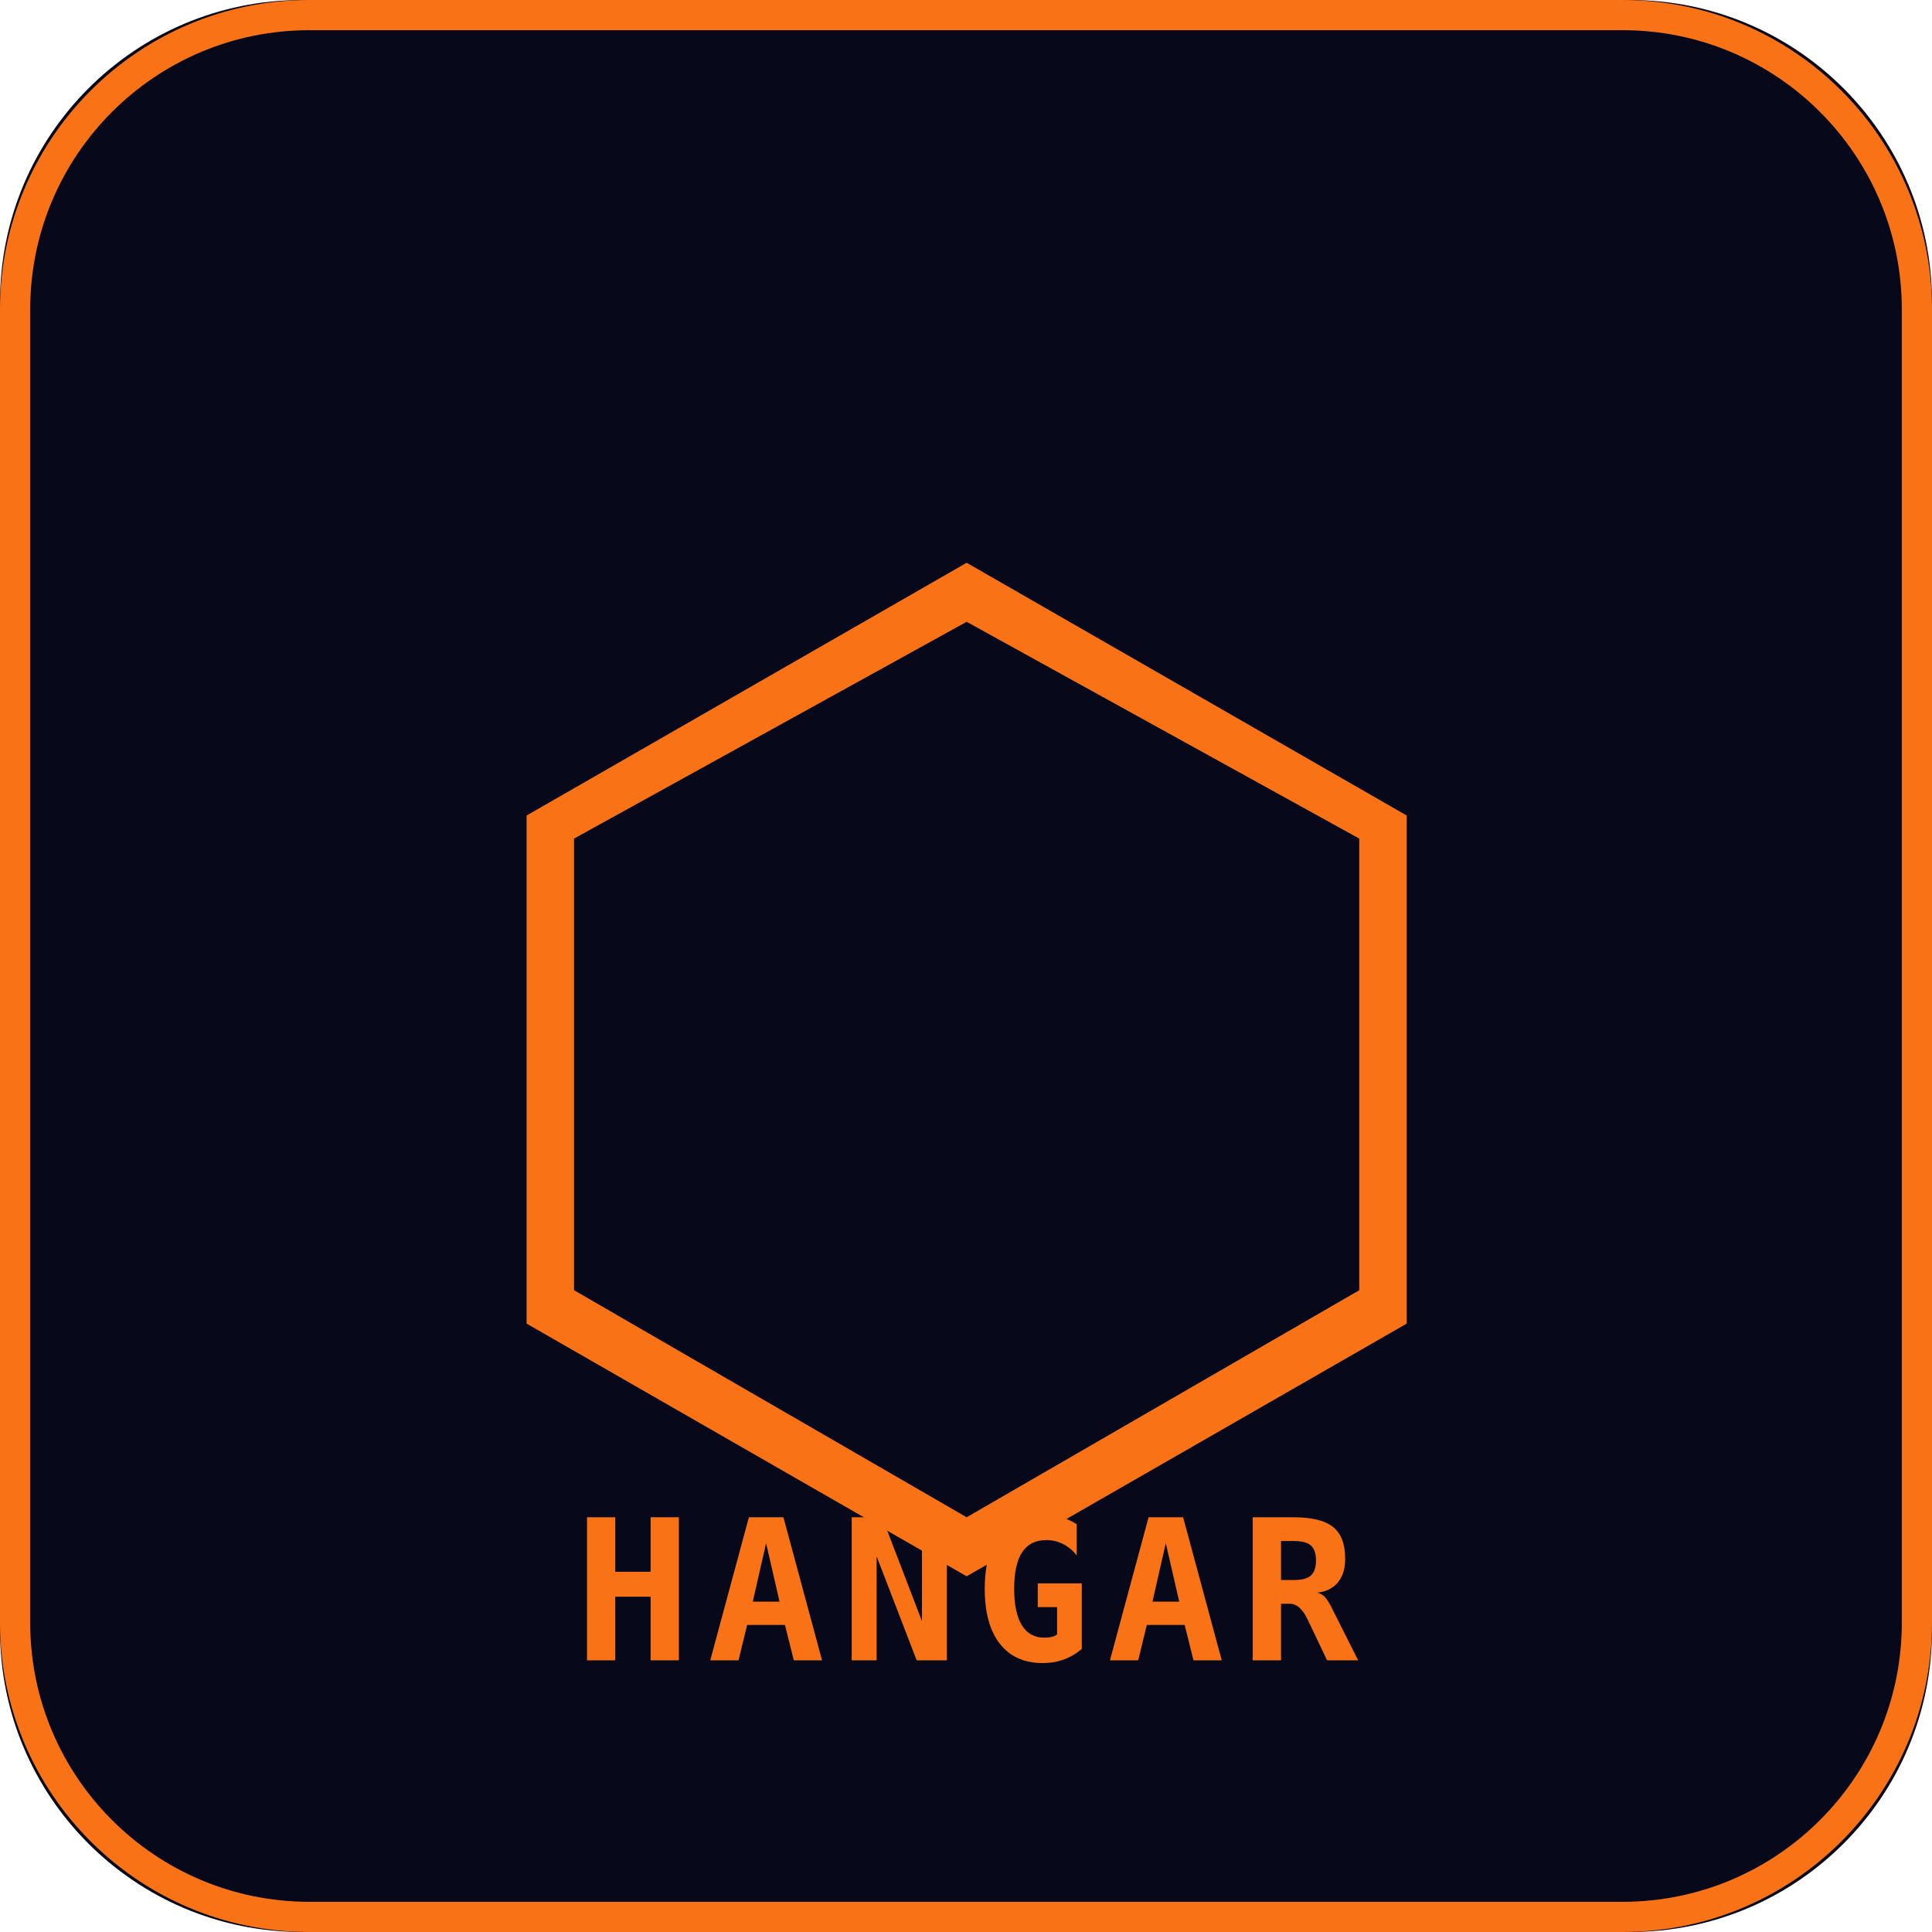
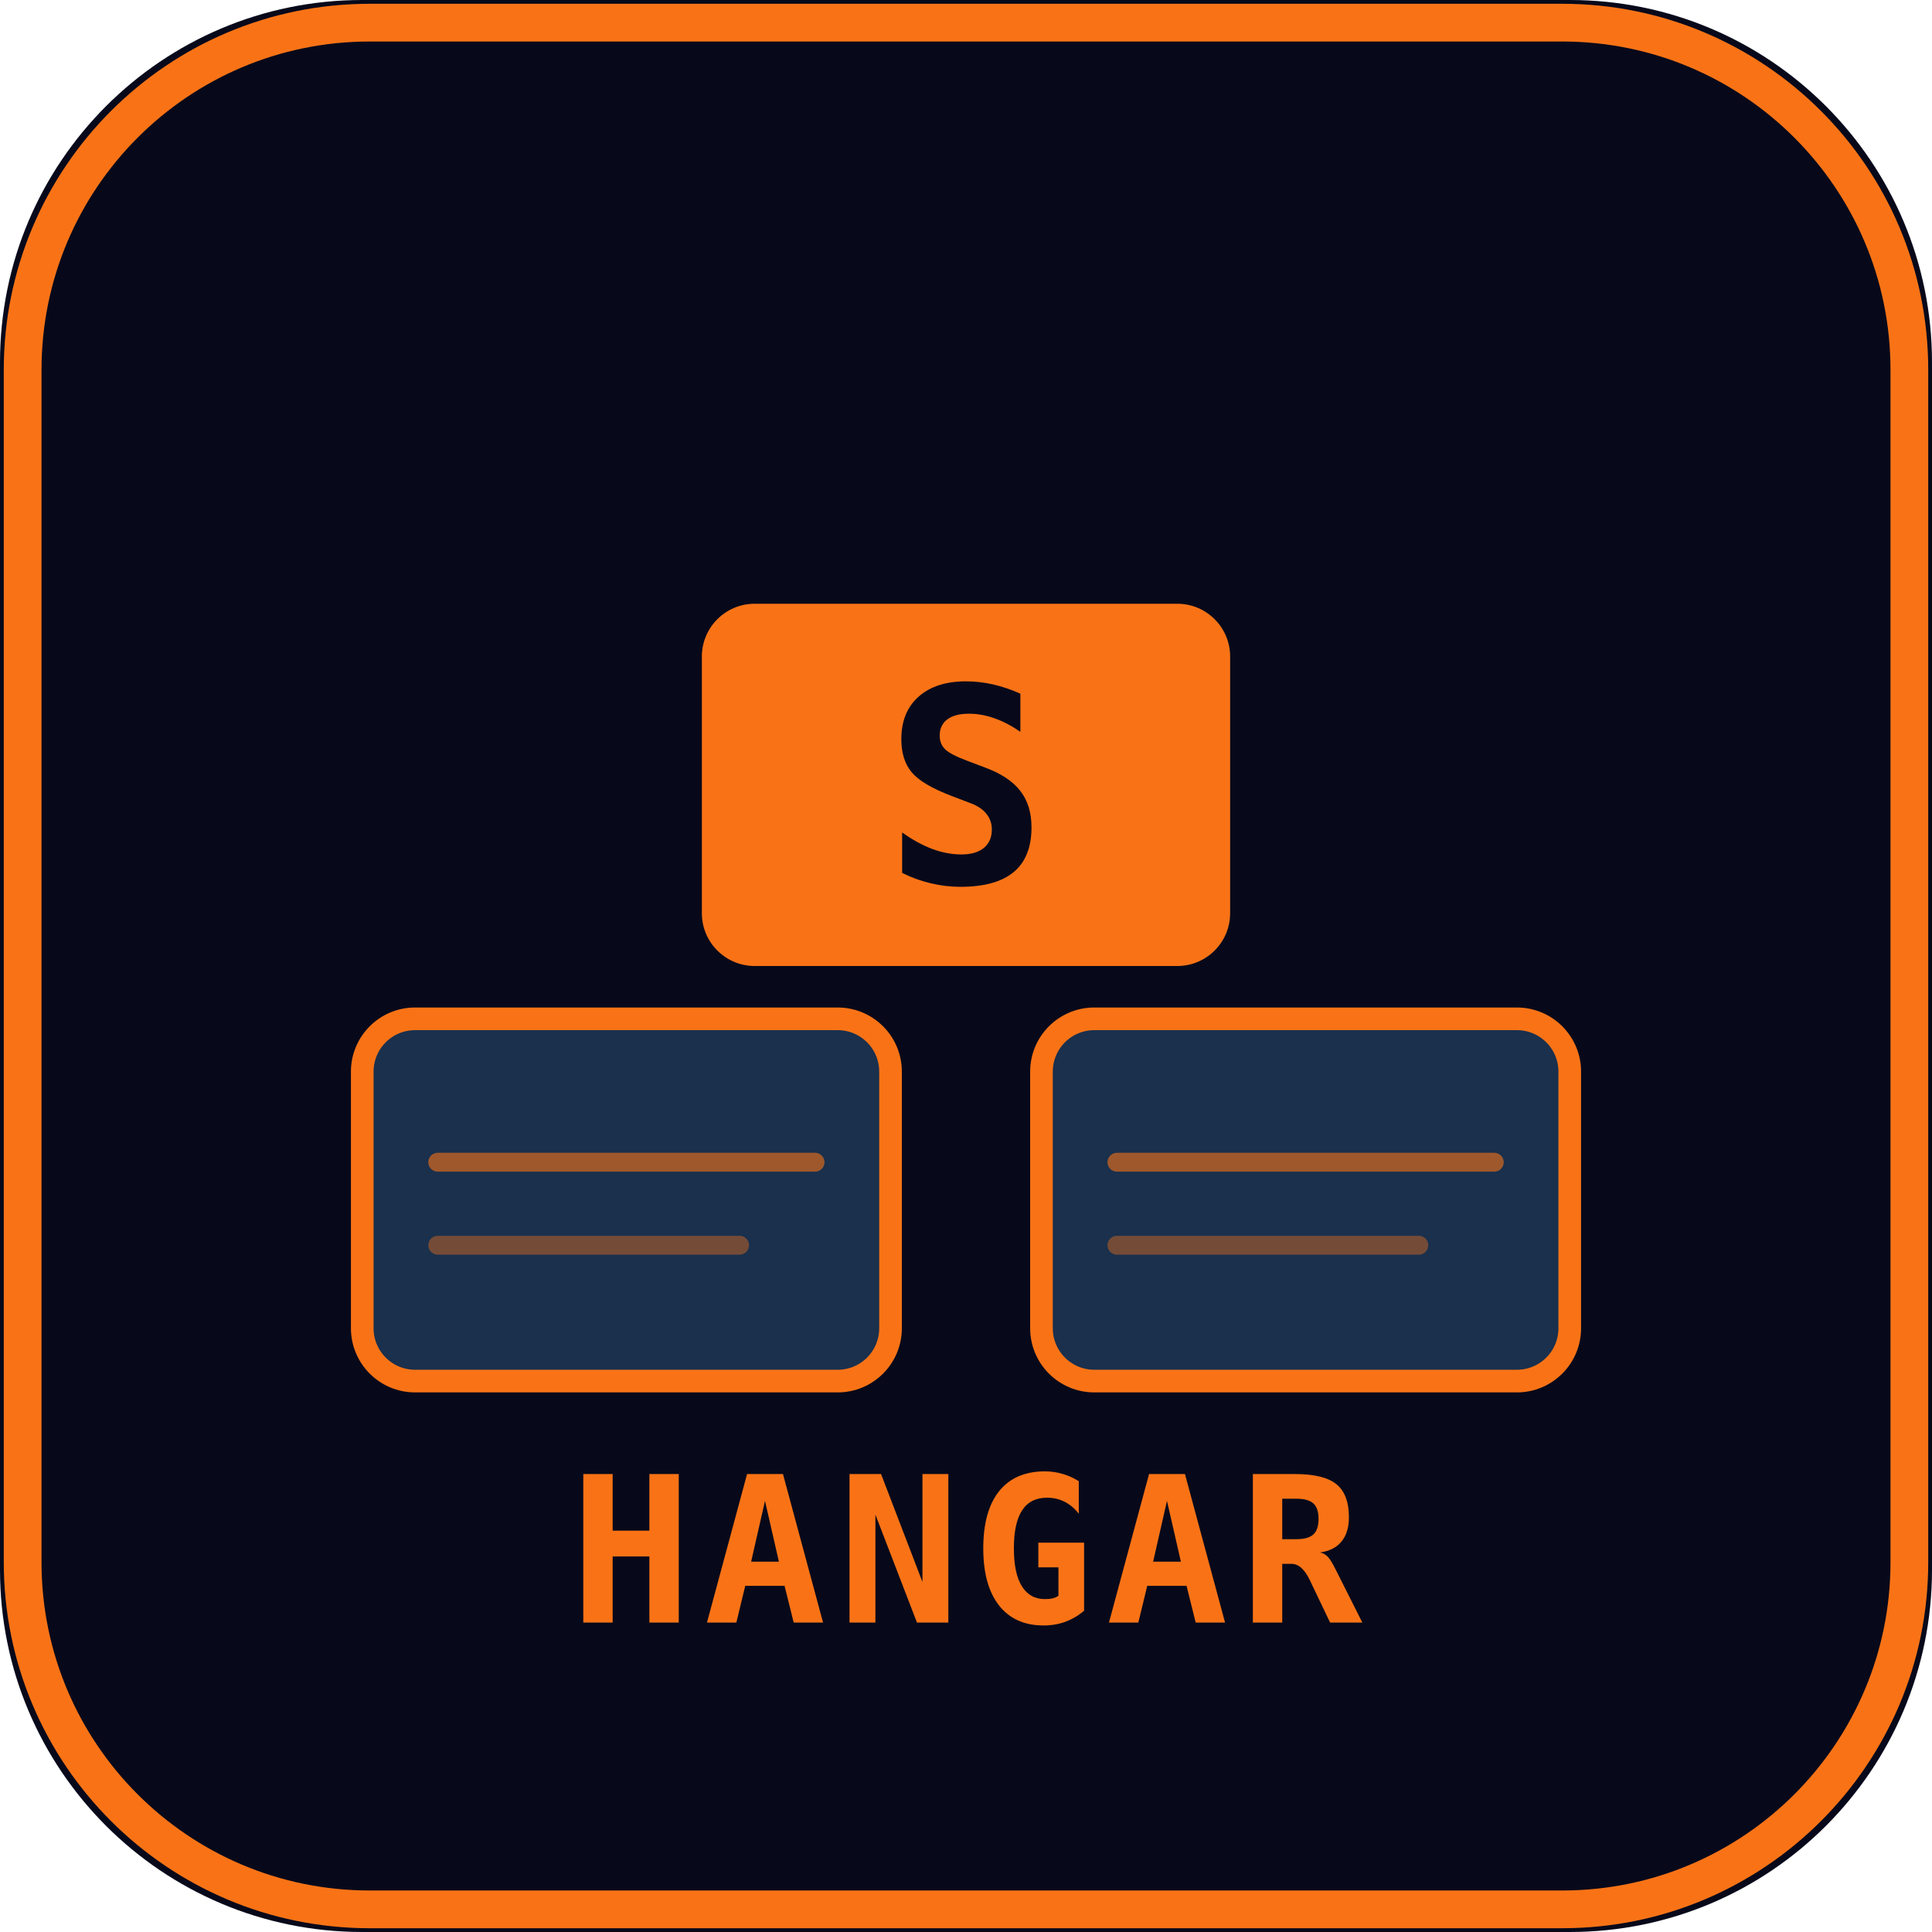
<svg xmlns="http://www.w3.org/2000/svg" viewBox="0 0 512 512">
-   <rect width="512" height="512" rx="80" fill="#07091a" />
-   <rect x="4" y="4" width="504" height="504" rx="78" fill="none" stroke="#f97316" stroke-width="8" />
-   <text x="256" y="380" text-anchor="middle" font-size="340" fill="#f97316">⬡</text>
-   <text x="256" y="440" text-anchor="middle" font-family="monospace" font-size="52" font-weight="bold" letter-spacing="4" fill="#f97316">HANGAR</text>
+   <rect width="512" height="512" rx="96" fill="#07091a" />
+   <rect x="6" y="6" width="500" height="500" rx="92" fill="none" stroke="#f97316" stroke-width="10" />
+   <rect x="96" y="270" width="140" height="96" rx="14" fill="#1a304d" stroke="#f97316" stroke-width="6" />
+   <rect x="276" y="270" width="140" height="96" rx="14" fill="#1a304d" stroke="#f97316" stroke-width="6" />
+   <rect x="186" y="160" width="140" height="96" rx="14" fill="#f97316" />
+   <text x="256" y="234" text-anchor="middle" font-family="monospace" font-size="72" font-weight="bold" fill="#07091a">S</text>
+   <line x1="116" y1="308" x2="216" y2="308" stroke="#f97316" stroke-width="5" stroke-linecap="round" opacity="0.6" />
+   <line x1="116" y1="330" x2="196" y2="330" stroke="#f97316" stroke-width="5" stroke-linecap="round" opacity="0.4" />
+   <line x1="296" y1="308" x2="396" y2="308" stroke="#f97316" stroke-width="5" stroke-linecap="round" opacity="0.6" />
+   <line x1="296" y1="330" x2="376" y2="330" stroke="#f97316" stroke-width="5" stroke-linecap="round" opacity="0.4" />
+   <text x="256" y="430" text-anchor="middle" font-family="monospace" font-size="54" font-weight="bold" letter-spacing="3" fill="#f97316">HANGAR</text>
</svg>
